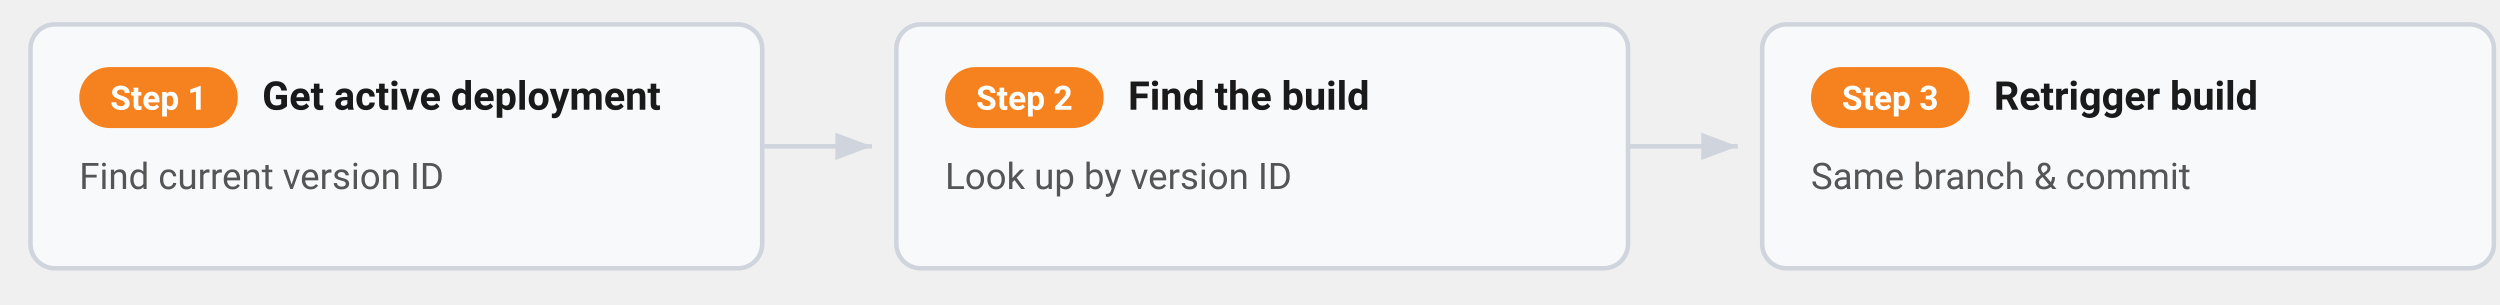
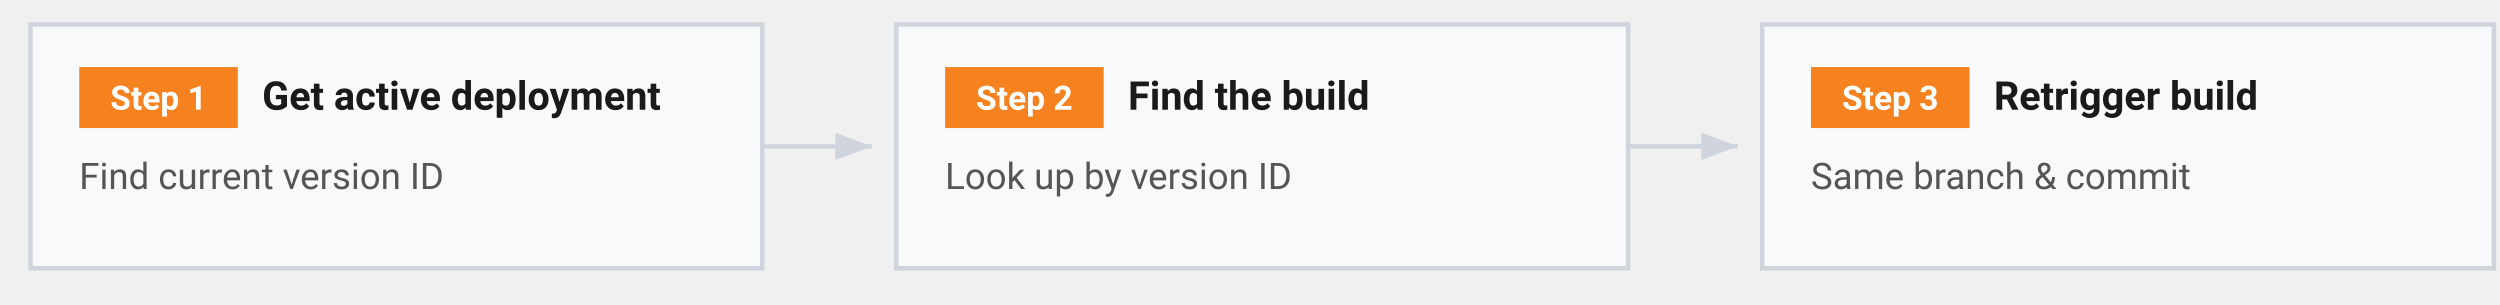
- <svg xmlns="http://www.w3.org/2000/svg" viewBox="0 0 820 100" fill="none">
-   <style>
-     text { font-family: -apple-system, BlinkMacSystemFont, 'Segoe UI', Roboto, sans-serif; }
-     .step-num { font-size: 11px; font-weight: 700; fill: #fff; }
-     .step-label { font-size: 13px; font-weight: 600; fill: #1a1a1a; }
-     .step-sub { font-size: 12px; fill: #555; }
-     .box { fill: #f8f9fa; stroke: #d0d5dd; stroke-width: 1.5; rx: 8; }
-     .pill { fill: #f6821f; rx: 10; ry: 10; }
-     .arrow { stroke: #d0d5dd; stroke-width: 1.5; fill: none; marker-end: url(#arw); }
-   </style>
+ <svg xmlns="http://www.w3.org/2000/svg" fill="none" viewBox="0 0 820 100">
+   <style>text{font-family:-apple-system,BlinkMacSystemFont,"Segoe UI",Roboto,sans-serif}.step-num{font-size:11px;font-weight:700;fill:#fff}.step-label{font-size:13px;font-weight:600;fill:#1a1a1a}.step-sub{font-size:12px;fill:#555}.box{fill:#f8f9fa;stroke:#d0d5dd;stroke-width:1.5;rx:8}.pill{fill:#f6821f;rx:10;ry:10}.arrow{stroke:#d0d5dd;stroke-width:1.5;fill:none;marker-end:url(#arw)}</style>
  <defs>
-     <marker id="arw" markerWidth="8" markerHeight="6" refX="8" refY="3" orient="auto">
-       <polygon points="0 0, 8 3, 0 6" fill="#d0d5dd" />
+     <marker id="arw" markerHeight="6" markerWidth="8" orient="auto" refX="8" refY="3">
+       <path fill="#d0d5dd" d="m0 0 8 3-8 3z" />
    </marker>
  </defs>
-   <rect class="box" x="10" y="8" width="240" height="80" />
-   <rect class="pill" x="26" y="22" width="52" height="20" />
-   <text class="step-num" x="52" y="36" text-anchor="middle">Step 1</text>
-   <text class="step-label" x="86" y="36">Get active deployment</text>
-   <text class="step-sub" x="26" y="62">Find current version ID</text>
-   <line class="arrow" x1="250" y1="48" x2="286" y2="48" />
-   <rect class="box" x="294" y="8" width="240" height="80" />
-   <rect class="pill" x="310" y="22" width="52" height="20" />
-   <text class="step-num" x="336" y="36" text-anchor="middle">Step 2</text>
-   <text class="step-label" x="370" y="36">Find the build</text>
-   <text class="step-sub" x="310" y="62">Look up by version ID</text>
-   <line class="arrow" x1="534" y1="48" x2="570" y2="48" />
-   <rect class="box" x="578" y="8" width="240" height="80" />
-   <rect class="pill" x="594" y="22" width="52" height="20" />
-   <text class="step-num" x="620" y="36" text-anchor="middle">Step 3</text>
-   <text class="step-label" x="654" y="36">Retrigger build</text>
-   <text class="step-sub" x="594" y="62">Same branch &amp; commit</text>
+   <path d="M10 8h240v80H10z" class="box" />
+   <path d="M26 22h52v20H26z" class="pill" />
+   <text x="52" y="36" class="step-num" text-anchor="middle">Step 1</text>
+   <text x="86" y="36" class="step-label">Get active deployment</text>
+   <text x="26" y="62" class="step-sub">Find current version ID</text>
+   <path d="M250 48h36" class="arrow" />
+   <path d="M294 8h240v80H294z" class="box" />
+   <path d="M310 22h52v20h-52z" class="pill" />
+   <text x="336" y="36" class="step-num" text-anchor="middle">Step 2</text>
+   <text x="370" y="36" class="step-label">Find the build</text>
+   <text x="310" y="62" class="step-sub">Look up by version ID</text>
+   <path d="M534 48h36" class="arrow" />
+   <path d="M578 8h240v80H578z" class="box" />
+   <path d="M594 22h52v20h-52z" class="pill" />
+   <text x="620" y="36" class="step-num" text-anchor="middle">Step 3</text>
+   <text x="654" y="36" class="step-label">Retrigger build</text>
+   <text x="594" y="62" class="step-sub">Same branch &amp; commit</text>
</svg>
